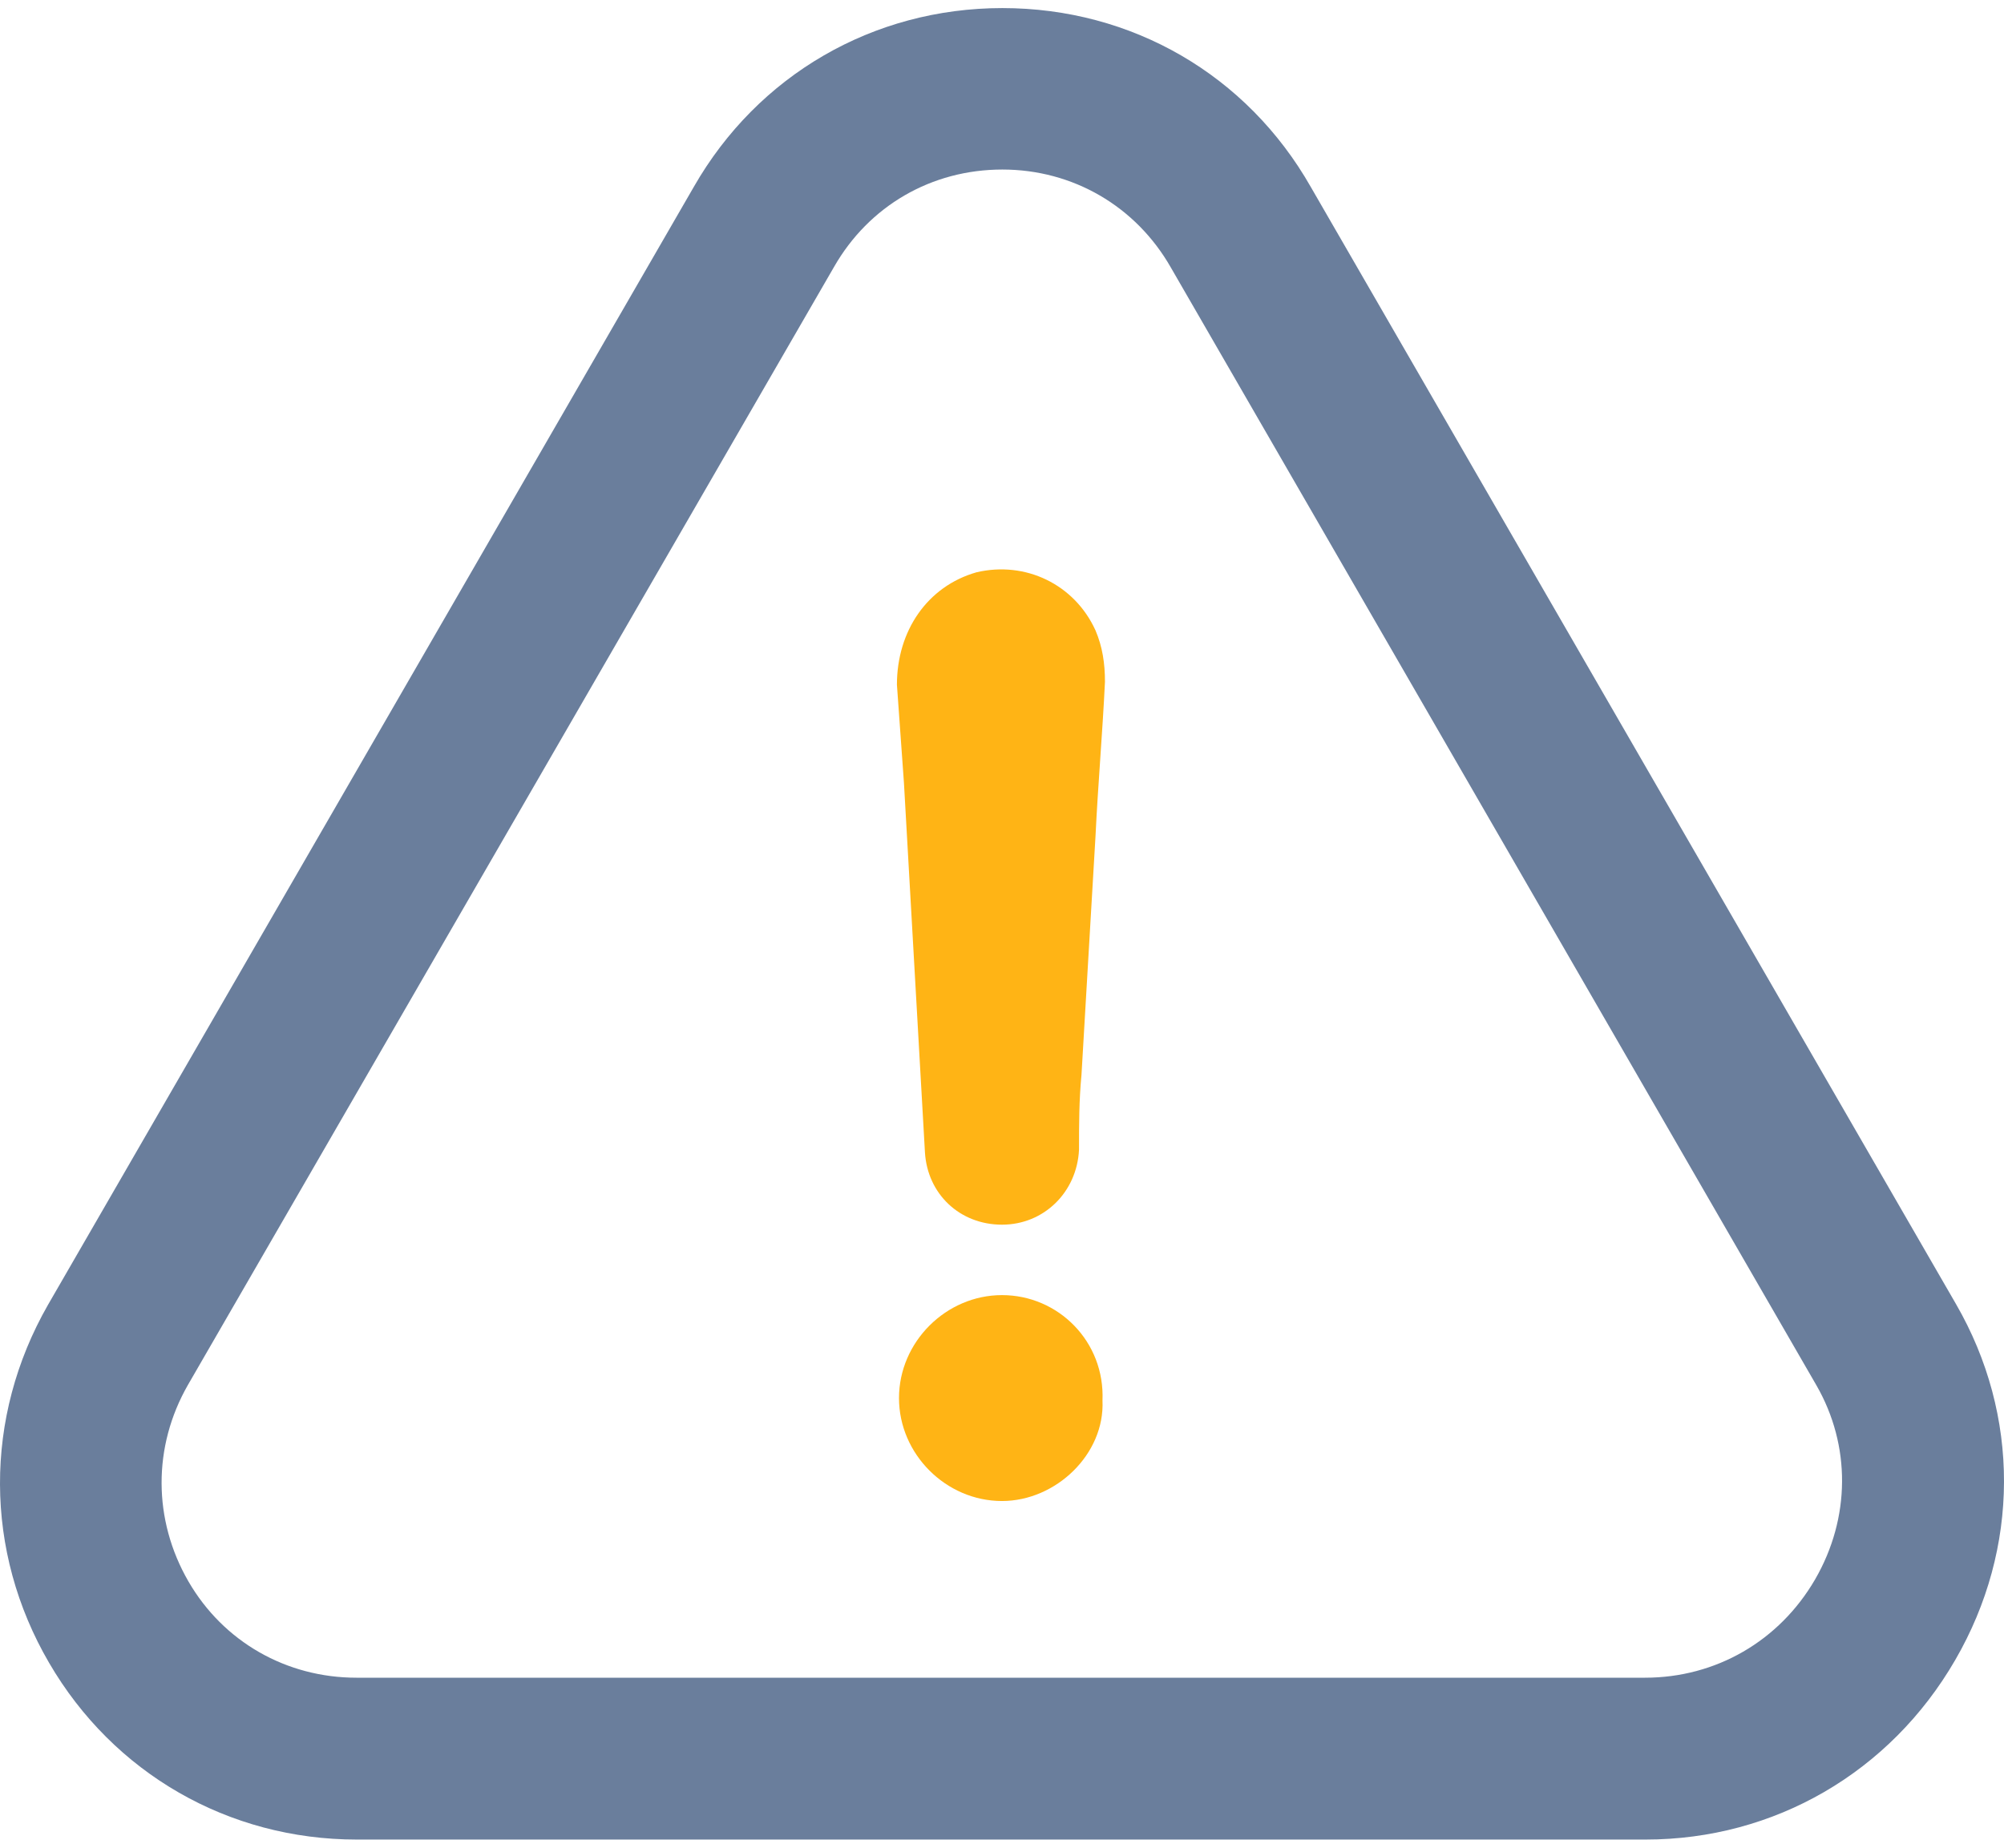
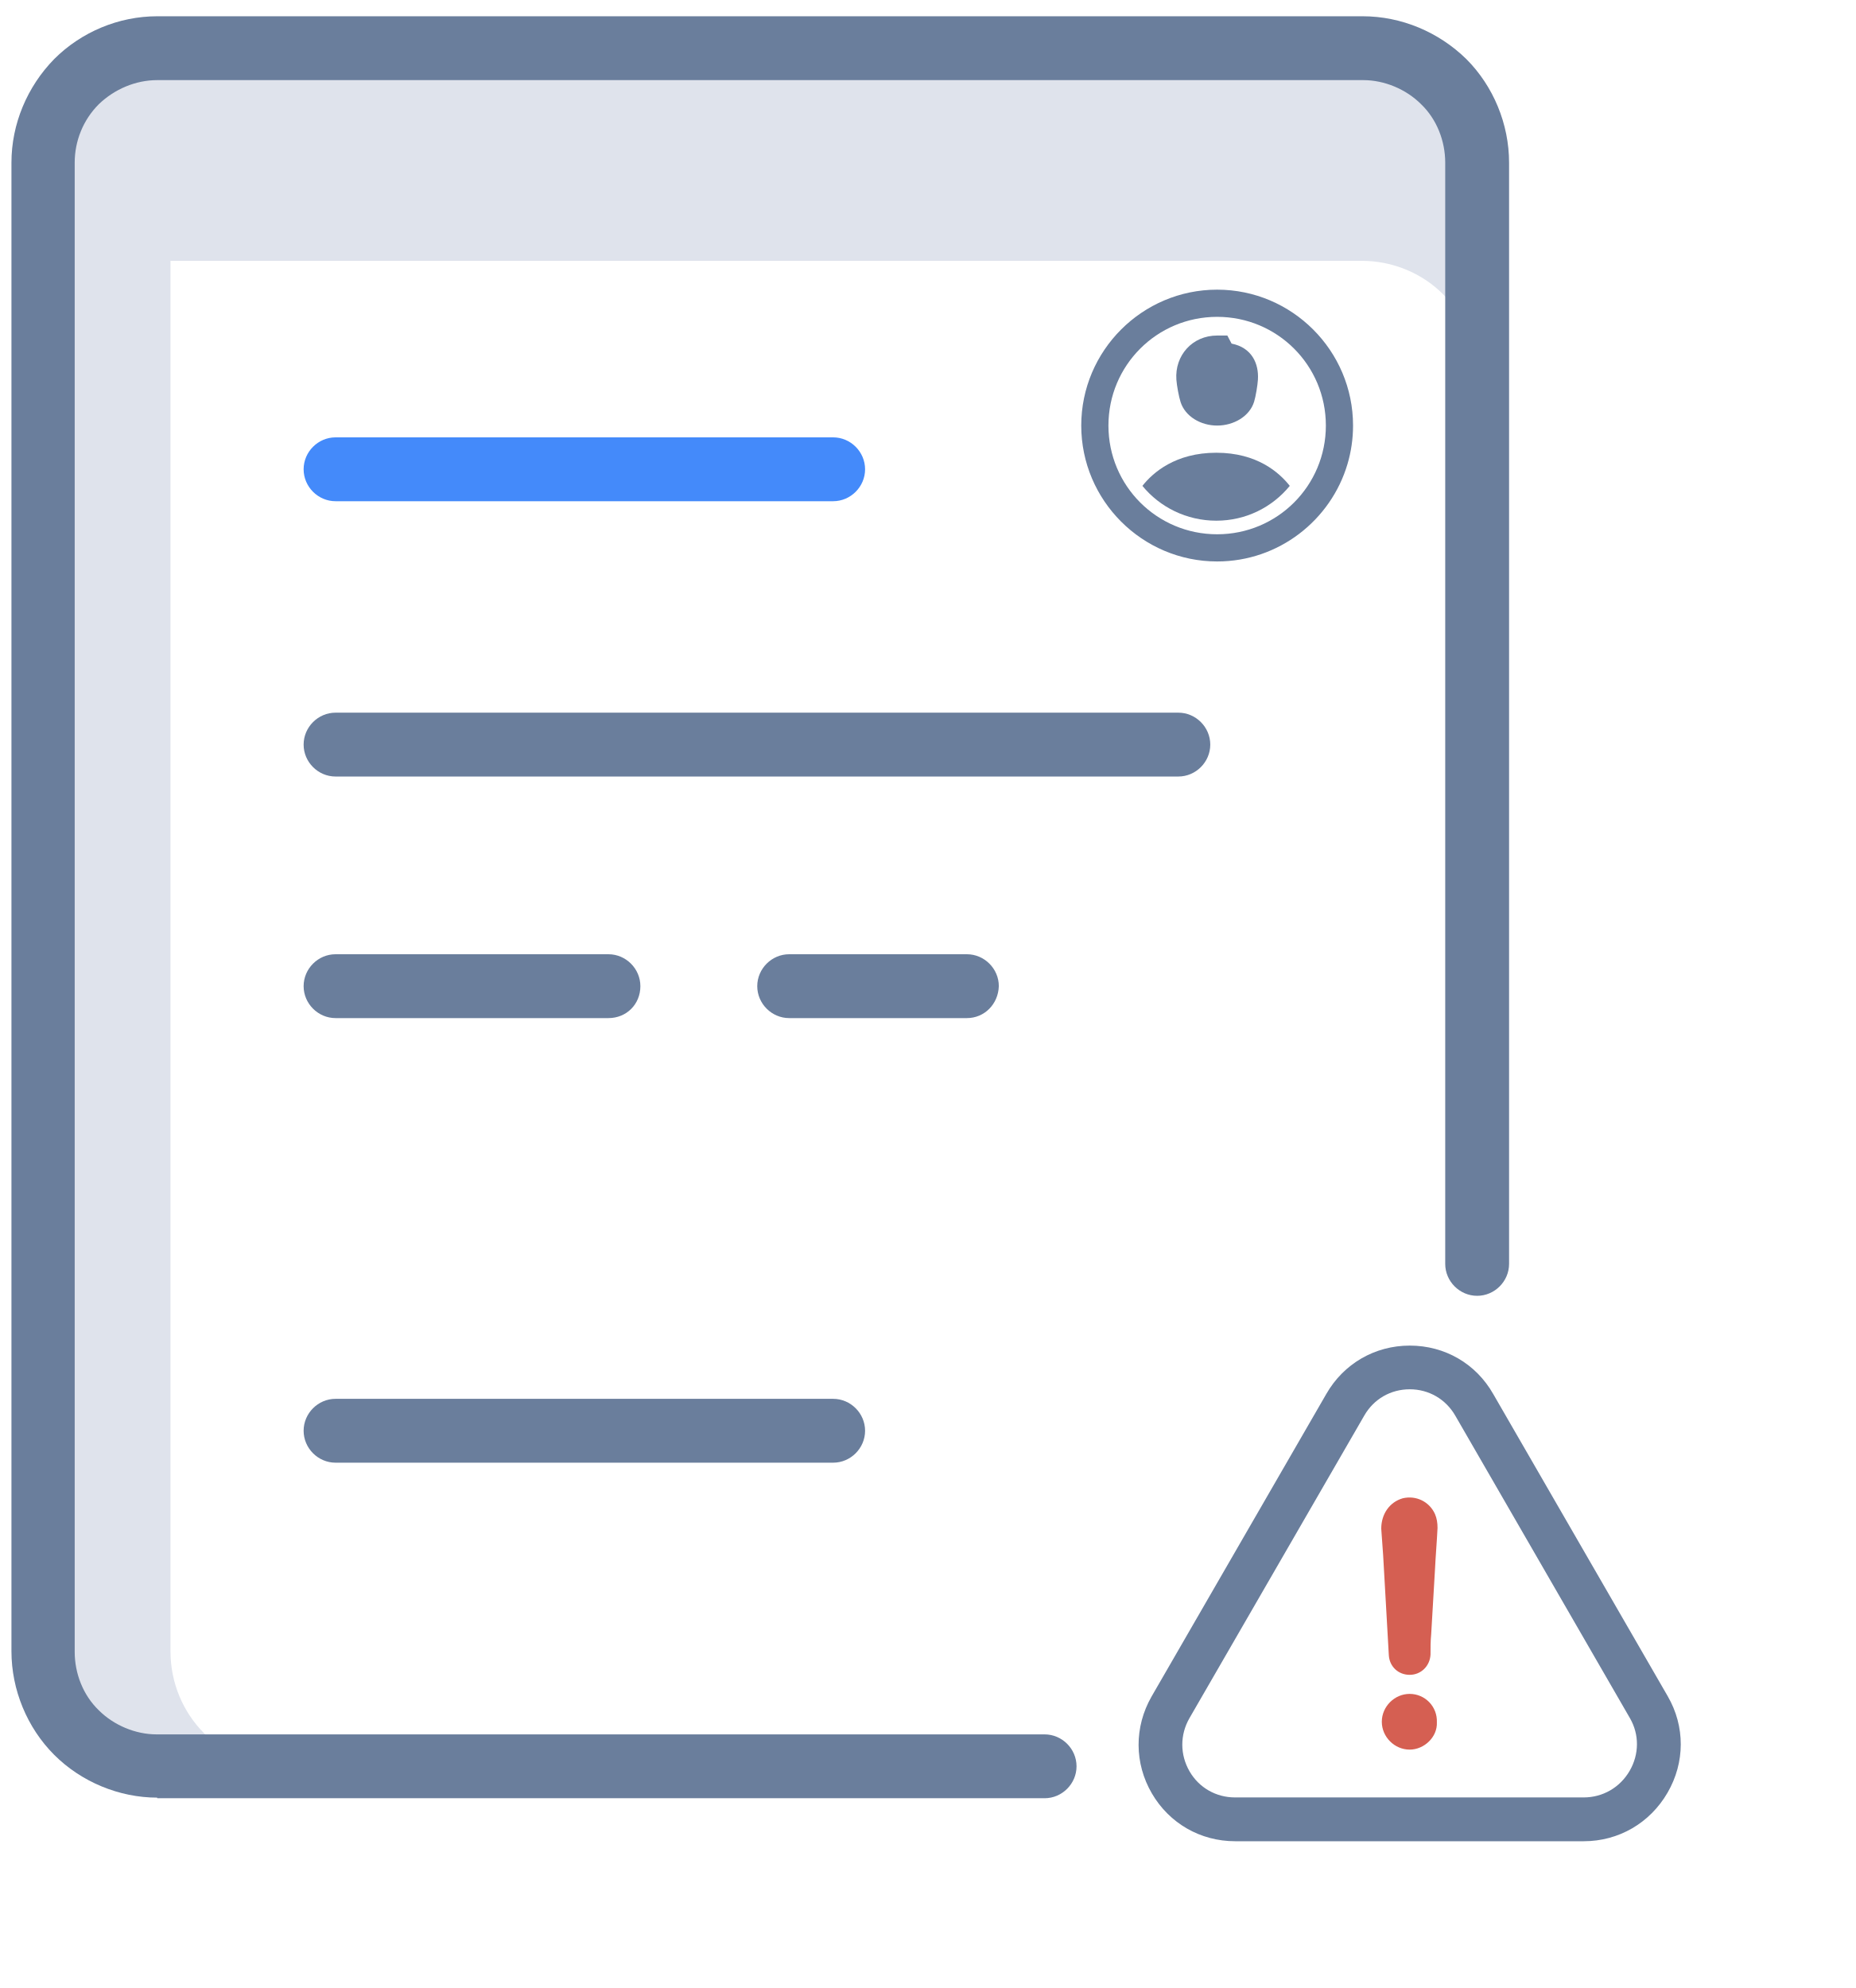
- <svg xmlns="http://www.w3.org/2000/svg" style="isolation:isolate" viewBox="0 0 90 83" width="90pt" height="83pt">
+ <svg xmlns="http://www.w3.org/2000/svg" style="isolation:isolate" viewBox="0 0 308 330" width="308pt" height="330pt">
  <defs>
-     <clipPath id="_clipPath_IbHv9FwAl3FrBf8dwk2vxtu4q7WJ0Fyb">
-       <rect width="90" height="83" />
+     <clipPath id="_clipPath_9w6FcJMLLIr07mDZtxZNP3NAXrF86hjc">
+       <rect width="308" height="330" />
    </clipPath>
  </defs>
-   <g clip-path="url(#_clipPath_IbHv9FwAl3FrBf8dwk2vxtu4q7WJ0Fyb)">
+   <g clip-path="url(#_clipPath_9w6FcJMLLIr07mDZtxZNP3NAXrF86hjc)">
+     <g>
+       <path d=" M 28.3 274.1 L 28.3 27 C 28.3 22 30.3 17.1 33.8 13.6 C 37.4 10 42.2 8 47.3 8 L 26.2 8 C 21.2 8 16.3 10 12.8 13.5 C 9.1 17.1 7.2 21.9 7.2 27 L 7.2 274.5 C 7.2 279.5 9.2 284.4 12.7 287.9 C 16.3 291.5 21.1 293.5 26.1 293.4 L 47.2 293.4 C 36.7 293.2 28.3 284.7 28.3 274.1 Z " fill="rgb(223,227,236)" />
+     </g>
+     <g>
+       <path d=" M 225.8 8 L 26.2 8 C 21.2 8 16.3 10 12.8 13.5 C 9.1 17.1 7.2 21.9 7.2 27 L 7.2 62.2 C 7.2 57.2 9.2 52.3 12.7 48.8 C 16.3 45.2 21.1 43.2 26.1 43.3 L 226.1 43.3 C 231.1 43.3 236 45.3 239.5 48.8 C 243.1 52.4 245.1 57.2 245 62.2 L 245 27 C 244.9 16.5 236.4 8.1 225.8 8 L 225.8 8 Z " fill="rgb(223,227,236)" />
+     </g>
+     <g>
+       <path d=" M 26.1 298.4 C 19.8 298.4 13.5 295.8 9 291.3 C 4.5 286.8 1.9 280.5 1.9 274.1 L 1.9 27 C 1.9 20.6 4.5 14.4 9 9.8 C 13.5 5.3 19.7 2.7 26.1 2.7 C 26.1 2.7 26.2 2.7 26.2 2.7 L 226.2 2.7 C 232.6 2.7 238.8 5.3 243.4 9.8 C 247.9 14.3 250.5 20.6 250.5 27 L 250.5 209.8 C 250.5 212.7 248.1 215.1 245.2 215.1 C 242.3 215.1 239.9 212.7 239.9 209.8 L 239.9 27 C 239.9 23.4 238.5 19.8 235.9 17.3 C 233.4 14.8 229.8 13.3 226.3 13.3 C 226.3 13.3 226.3 13.3 226.2 13.3 L 26.2 13.3 C 26.2 13.3 26.2 13.3 26.1 13.3 C 22.5 13.3 19 14.8 16.4 17.3 C 13.8 19.9 12.4 23.4 12.4 27 L 12.4 274.2 C 12.4 277.8 13.8 281.4 16.4 283.9 C 18.9 286.4 22.5 287.9 26 287.9 C 26 287.9 26 287.9 26.1 287.9 L 173.4 287.9 C 176.3 287.9 178.7 290.3 178.7 293.2 C 178.7 296.1 176.3 298.5 173.4 298.5 L 26.1 298.5 C 26.1 298.4 26.1 298.4 26.1 298.4 Z " fill="rgb(106,126,156)" />
+     </g>
+     <g>
+       <path d=" M 138.3 83.2 L 55.7 83.2 C 52.8 83.2 50.4 80.8 50.4 77.9 C 50.4 75 52.8 72.6 55.7 72.6 L 138.3 72.6 C 141.2 72.6 143.6 75 143.6 77.9 C 143.6 80.8 141.2 83.2 138.3 83.2 Z " fill="rgb(68,138,250)" />
+     </g>
+     <g>
+       <path d=" M 138.3 242.8 L 55.7 242.8 C 52.8 242.8 50.4 240.4 50.4 237.5 C 50.4 234.6 52.8 232.2 55.7 232.2 L 138.3 232.2 C 141.2 232.2 143.6 234.6 143.6 237.5 C 143.6 240.4 141.2 242.8 138.3 242.8 Z " fill="rgb(106,126,156)" />
+     </g>
+     <g>
+       <path d=" M 195.6 128.9 L 55.7 128.9 C 52.8 128.9 50.4 126.5 50.4 123.6 C 50.4 120.7 52.8 118.3 55.7 118.3 L 195.6 118.3 C 198.5 118.3 200.9 120.7 200.9 123.6 C 200.9 126.5 198.5 128.9 195.6 128.9 Z " fill="rgb(106,126,156)" />
+     </g>
+     <g>
+       <path d=" M 160.5 169 L 131 169 C 128.1 169 125.7 166.6 125.7 163.7 C 125.7 160.8 128.1 158.4 131 158.4 L 160.5 158.4 C 163.4 158.4 165.8 160.8 165.8 163.7 C 165.7 166.7 163.4 169 160.5 169 Z " fill="rgb(106,126,156)" />
+     </g>
+     <g>
+       <path d=" M 101 169 L 55.7 169 C 52.8 169 50.4 166.6 50.4 163.7 C 50.4 160.8 52.8 158.4 55.7 158.4 L 101 158.4 C 103.9 158.4 106.3 160.8 106.3 163.7 C 106.3 166.7 104 169 101 169 Z " fill="rgb(106,126,156)" />
+     </g>
+     <g>
+       <path d=" M 202.042 48.083 C 189.61 48.083 179.483 58.21 179.483 70.642 C 179.483 83.074 189.61 93.2 202.042 93.2 C 212.259 93.2 220.92 86.36 223.68 77.021 C 224.279 74.997 224.6 72.856 224.6 70.642 C 224.6 58.21 214.474 48.083 202.042 48.083 Z  M 202.042 88.688 C 192.048 88.688 183.995 80.635 183.995 70.642 C 183.995 60.648 192.048 52.595 202.042 52.595 C 212.035 52.595 220.088 60.648 220.088 70.642 C 220.088 80.635 212.035 88.688 202.042 88.688 Z " fill="rgb(106,126,156)" />
+       <path d=" M 202.042 55.697 C 197.929 55.697 194.985 59.002 195.274 63.028 C 195.342 63.976 195.682 65.862 195.98 66.764 C 196.759 69.146 199.332 70.642 202.042 70.642 C 204.787 70.642 207.422 69.119 208.175 66.694 C 208.45 65.805 208.751 63.955 208.809 63.028 C 208.981 60.357 207.799 57.693 204.437 57.037 L 203.734 55.697 L 202.042 55.697 Z  M 201.902 75.153 C 195.143 75.153 191.392 78.424 189.635 80.653 C 192.533 84.195 196.977 86.432 201.902 86.432 C 206.826 86.432 211.198 84.195 214.097 80.651 C 212.34 78.424 208.66 75.153 201.902 75.153 Z " fill="rgb(106,126,156)" />
+     </g>
    <g>
      <g>
        <g>
-           <path d=" M 87.81 74.57 C 90.715 69.557 90.733 63.581 87.847 58.586 L 58.875 8.411 C 56.007 3.36 50.827 0.363 45.017 0.363 C 39.208 0.363 34.028 3.379 31.16 8.393 L 2.151 58.623 C -0.735 63.673 -0.717 69.686 2.206 74.7 C 5.092 79.658 10.254 82.637 16.026 82.637 L 73.897 82.637 C 79.688 82.637 84.887 79.621 87.81 74.57 Z  M 81.52 70.944 C 79.91 73.719 77.061 75.366 73.879 75.366 L 16.008 75.366 C 12.863 75.366 10.032 73.756 8.46 71.037 C 6.869 68.28 6.85 64.987 8.441 62.212 L 37.451 12 C 39.023 9.244 41.835 7.616 45.017 7.616 C 48.181 7.616 51.012 9.262 52.584 12.019 L 81.575 62.23 C 83.129 64.931 83.111 68.188 81.52 70.944 Z " fill="rgb(106,126,156)" />
-           <path d=" M 48.248 59.555 C 47.422 58.701 46.266 58.179 44.999 58.179 C 42.483 58.179 40.374 60.288 40.374 62.804 C 40.374 65.32 42.483 67.429 44.999 67.429 C 47.422 67.429 49.624 65.32 49.513 62.915 C 49.569 61.592 49.074 60.408 48.248 59.555 Z " fill="rgb(255,180,21)" />
-           <path d=" M 43.852 25.709 C 41.65 26.339 40.281 28.337 40.281 30.76 C 40.392 32.222 40.485 33.702 40.596 35.163 C 40.91 40.732 41.225 46.19 41.539 51.759 C 41.65 53.646 43.112 55.015 44.999 55.015 C 46.886 55.015 48.366 53.553 48.459 51.648 C 48.459 50.501 48.459 49.446 48.57 48.281 C 48.773 44.71 48.995 41.139 49.199 37.569 C 49.31 35.256 49.513 32.943 49.624 30.631 C 49.624 29.798 49.513 29.058 49.199 28.318 C 48.255 26.246 46.053 25.191 43.852 25.709 Z " fill="rgb(255,180,21)" />
+           <path d=" M 276.81 297.57 C 279.715 292.557 279.733 286.581 276.847 281.586 L 247.875 231.411 C 245.007 226.36 239.827 223.363 234.017 223.363 C 228.208 223.363 223.028 226.379 220.16 231.393 L 191.151 281.623 C 188.265 286.673 188.283 292.686 191.206 297.7 C 194.092 302.658 199.254 305.637 205.026 305.637 L 262.897 305.637 C 268.688 305.637 273.887 302.621 276.81 297.57 Z  M 270.52 293.944 C 268.91 296.719 266.061 298.366 262.879 298.366 L 205.008 298.366 C 201.863 298.366 199.032 296.756 197.46 294.037 C 195.869 291.28 195.85 287.987 197.441 285.212 L 226.451 235 C 228.023 232.244 230.835 230.616 234.017 230.616 C 237.181 230.616 240.012 232.262 241.584 235.019 L 270.575 285.23 C 272.129 287.931 272.111 291.188 270.52 293.944 Z " fill="rgb(106,126,156)" />
+           <path d=" M 237.248 282.555 C 236.422 281.701 235.266 281.179 233.999 281.179 C 231.483 281.179 229.374 283.288 229.374 285.804 C 229.374 288.32 231.483 290.429 233.999 290.429 C 236.422 290.429 238.624 288.32 238.513 285.915 C 238.569 284.592 238.074 283.408 237.248 282.555 Z " fill="rgb(213,95,82)" />
+           <path d=" M 232.852 248.709 C 230.65 249.339 229.281 251.337 229.281 253.76 C 229.392 255.222 229.485 256.702 229.596 258.163 C 229.91 263.732 230.225 269.19 230.539 274.759 C 230.65 276.646 232.112 278.015 233.999 278.015 C 235.886 278.015 237.366 276.553 237.459 274.648 C 237.459 273.501 237.459 272.446 237.57 271.281 C 237.773 267.71 237.995 264.139 238.199 260.569 C 238.31 258.256 238.513 255.943 238.624 253.631 C 238.624 252.798 238.513 252.058 238.199 251.318 C 237.255 249.246 235.053 248.191 232.852 248.709 Z " fill="rgb(213,95,82)" />
        </g>
      </g>
    </g>
  </g>
</svg>
